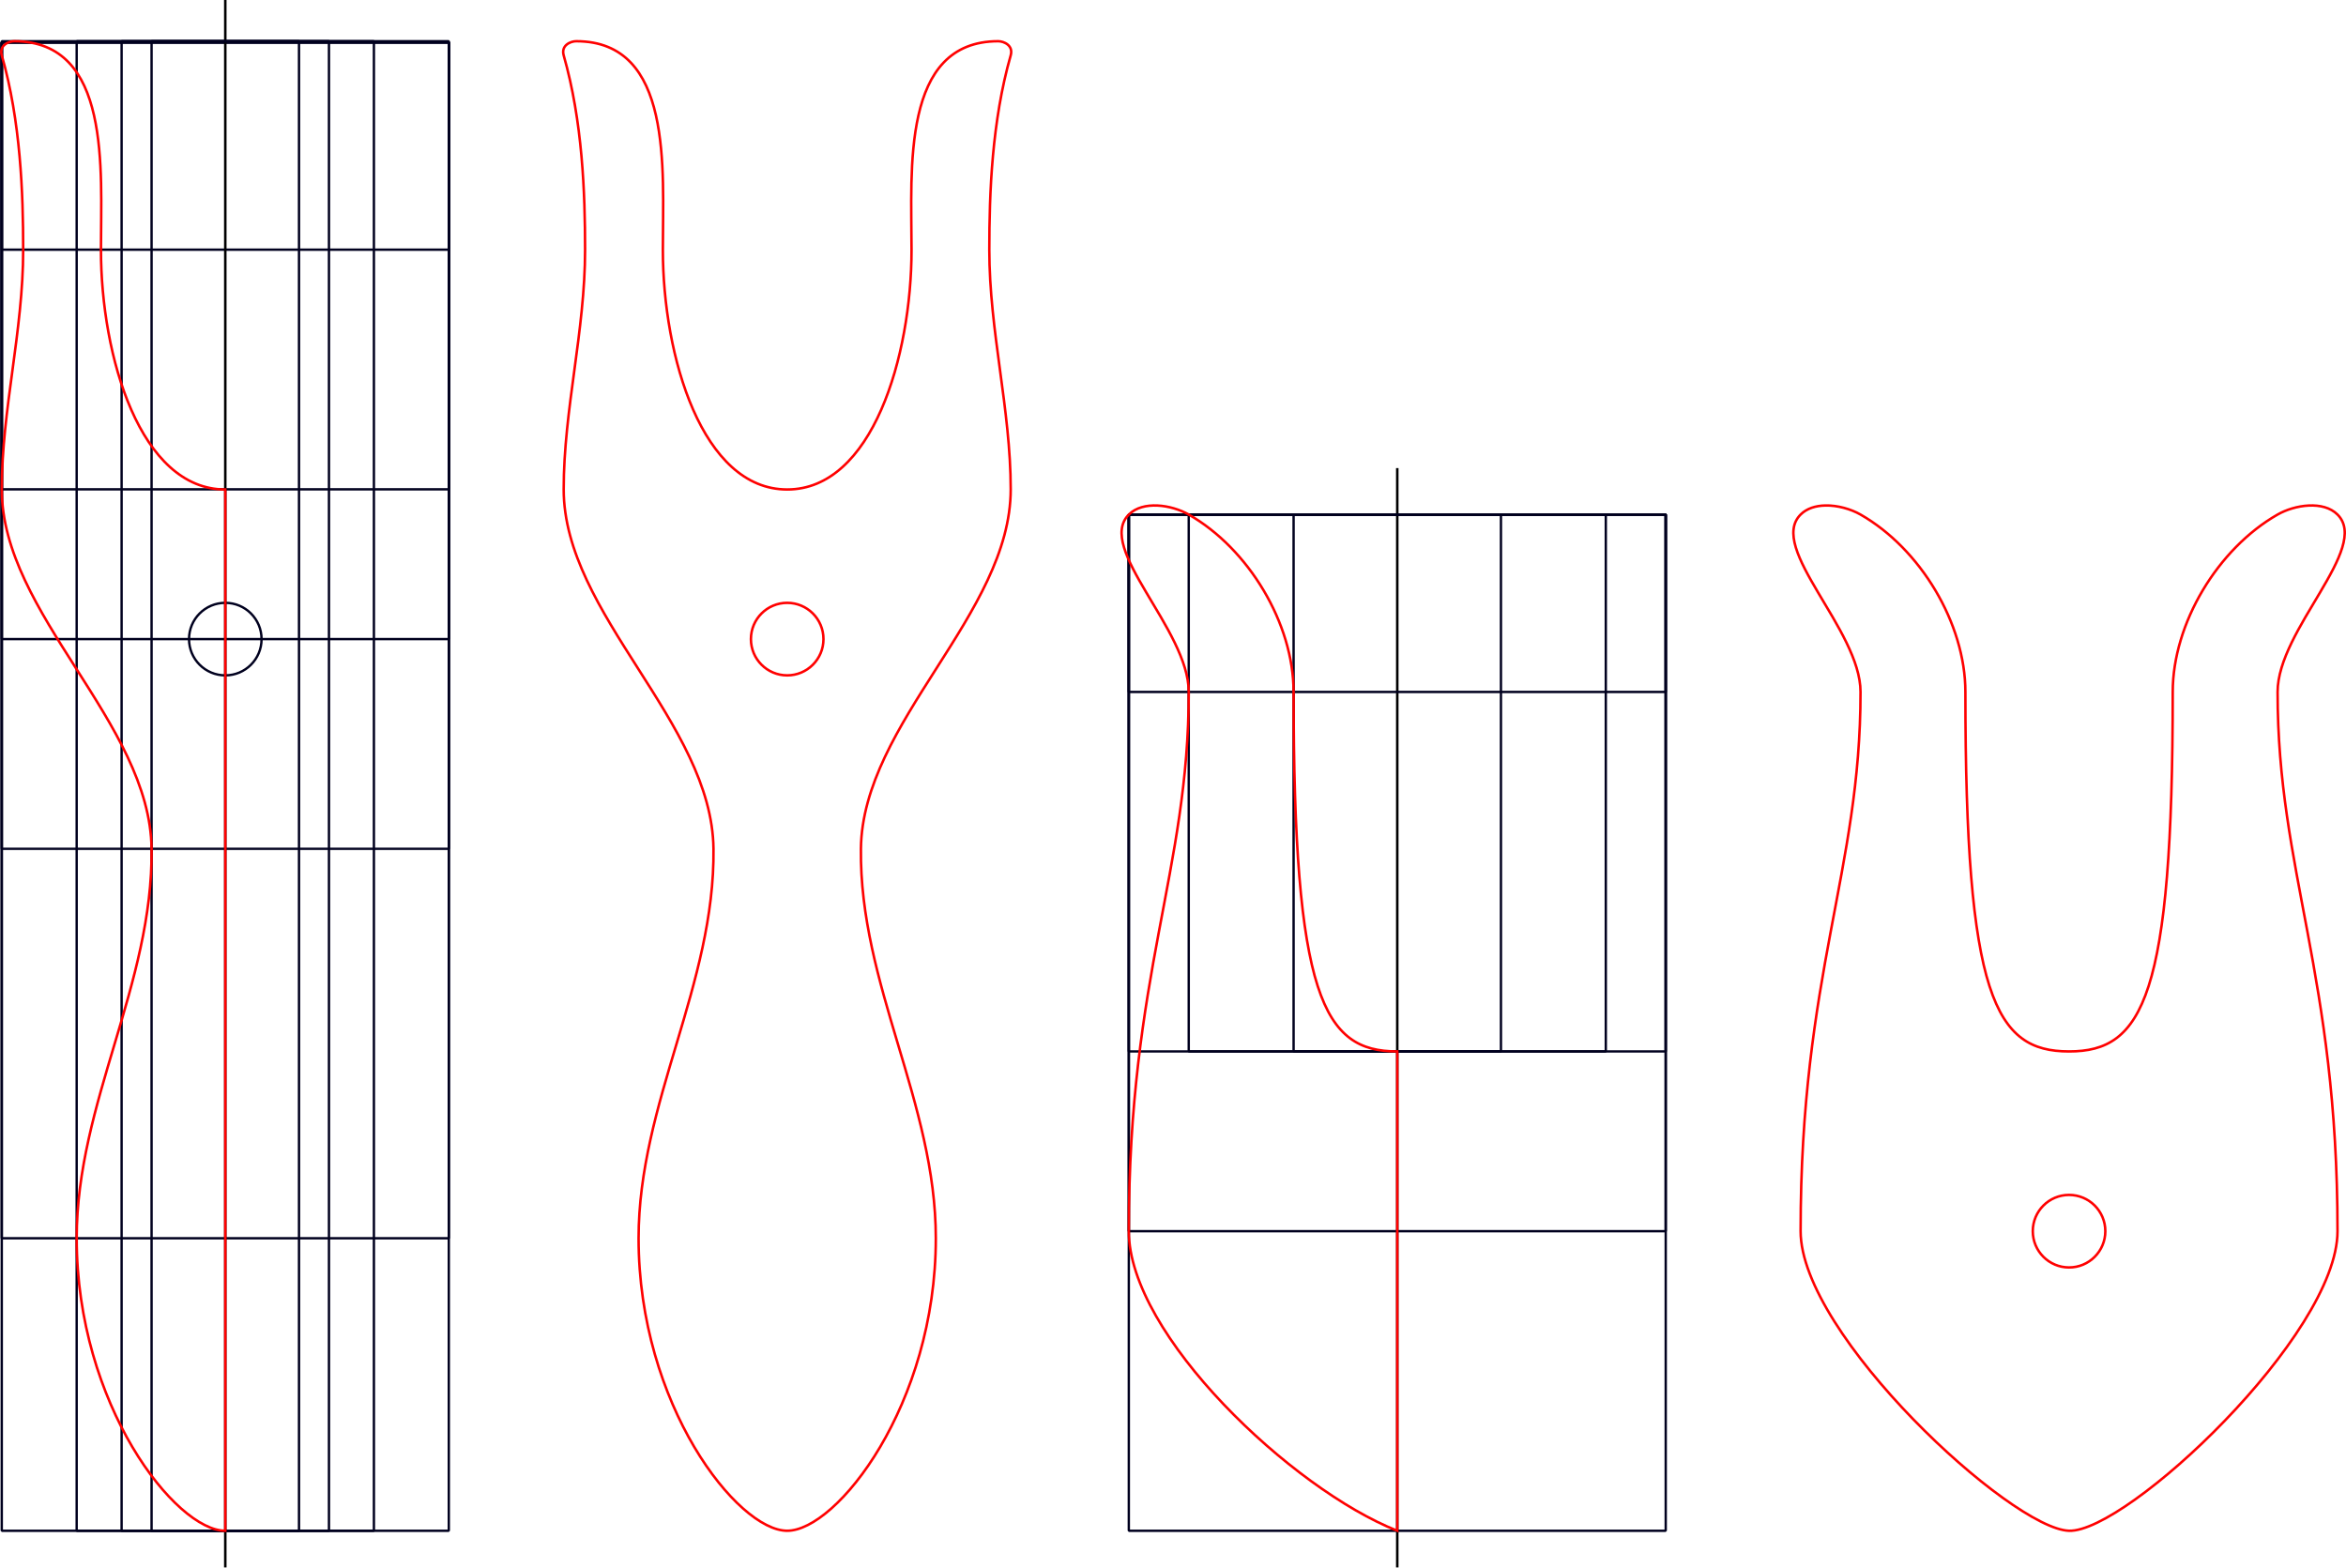
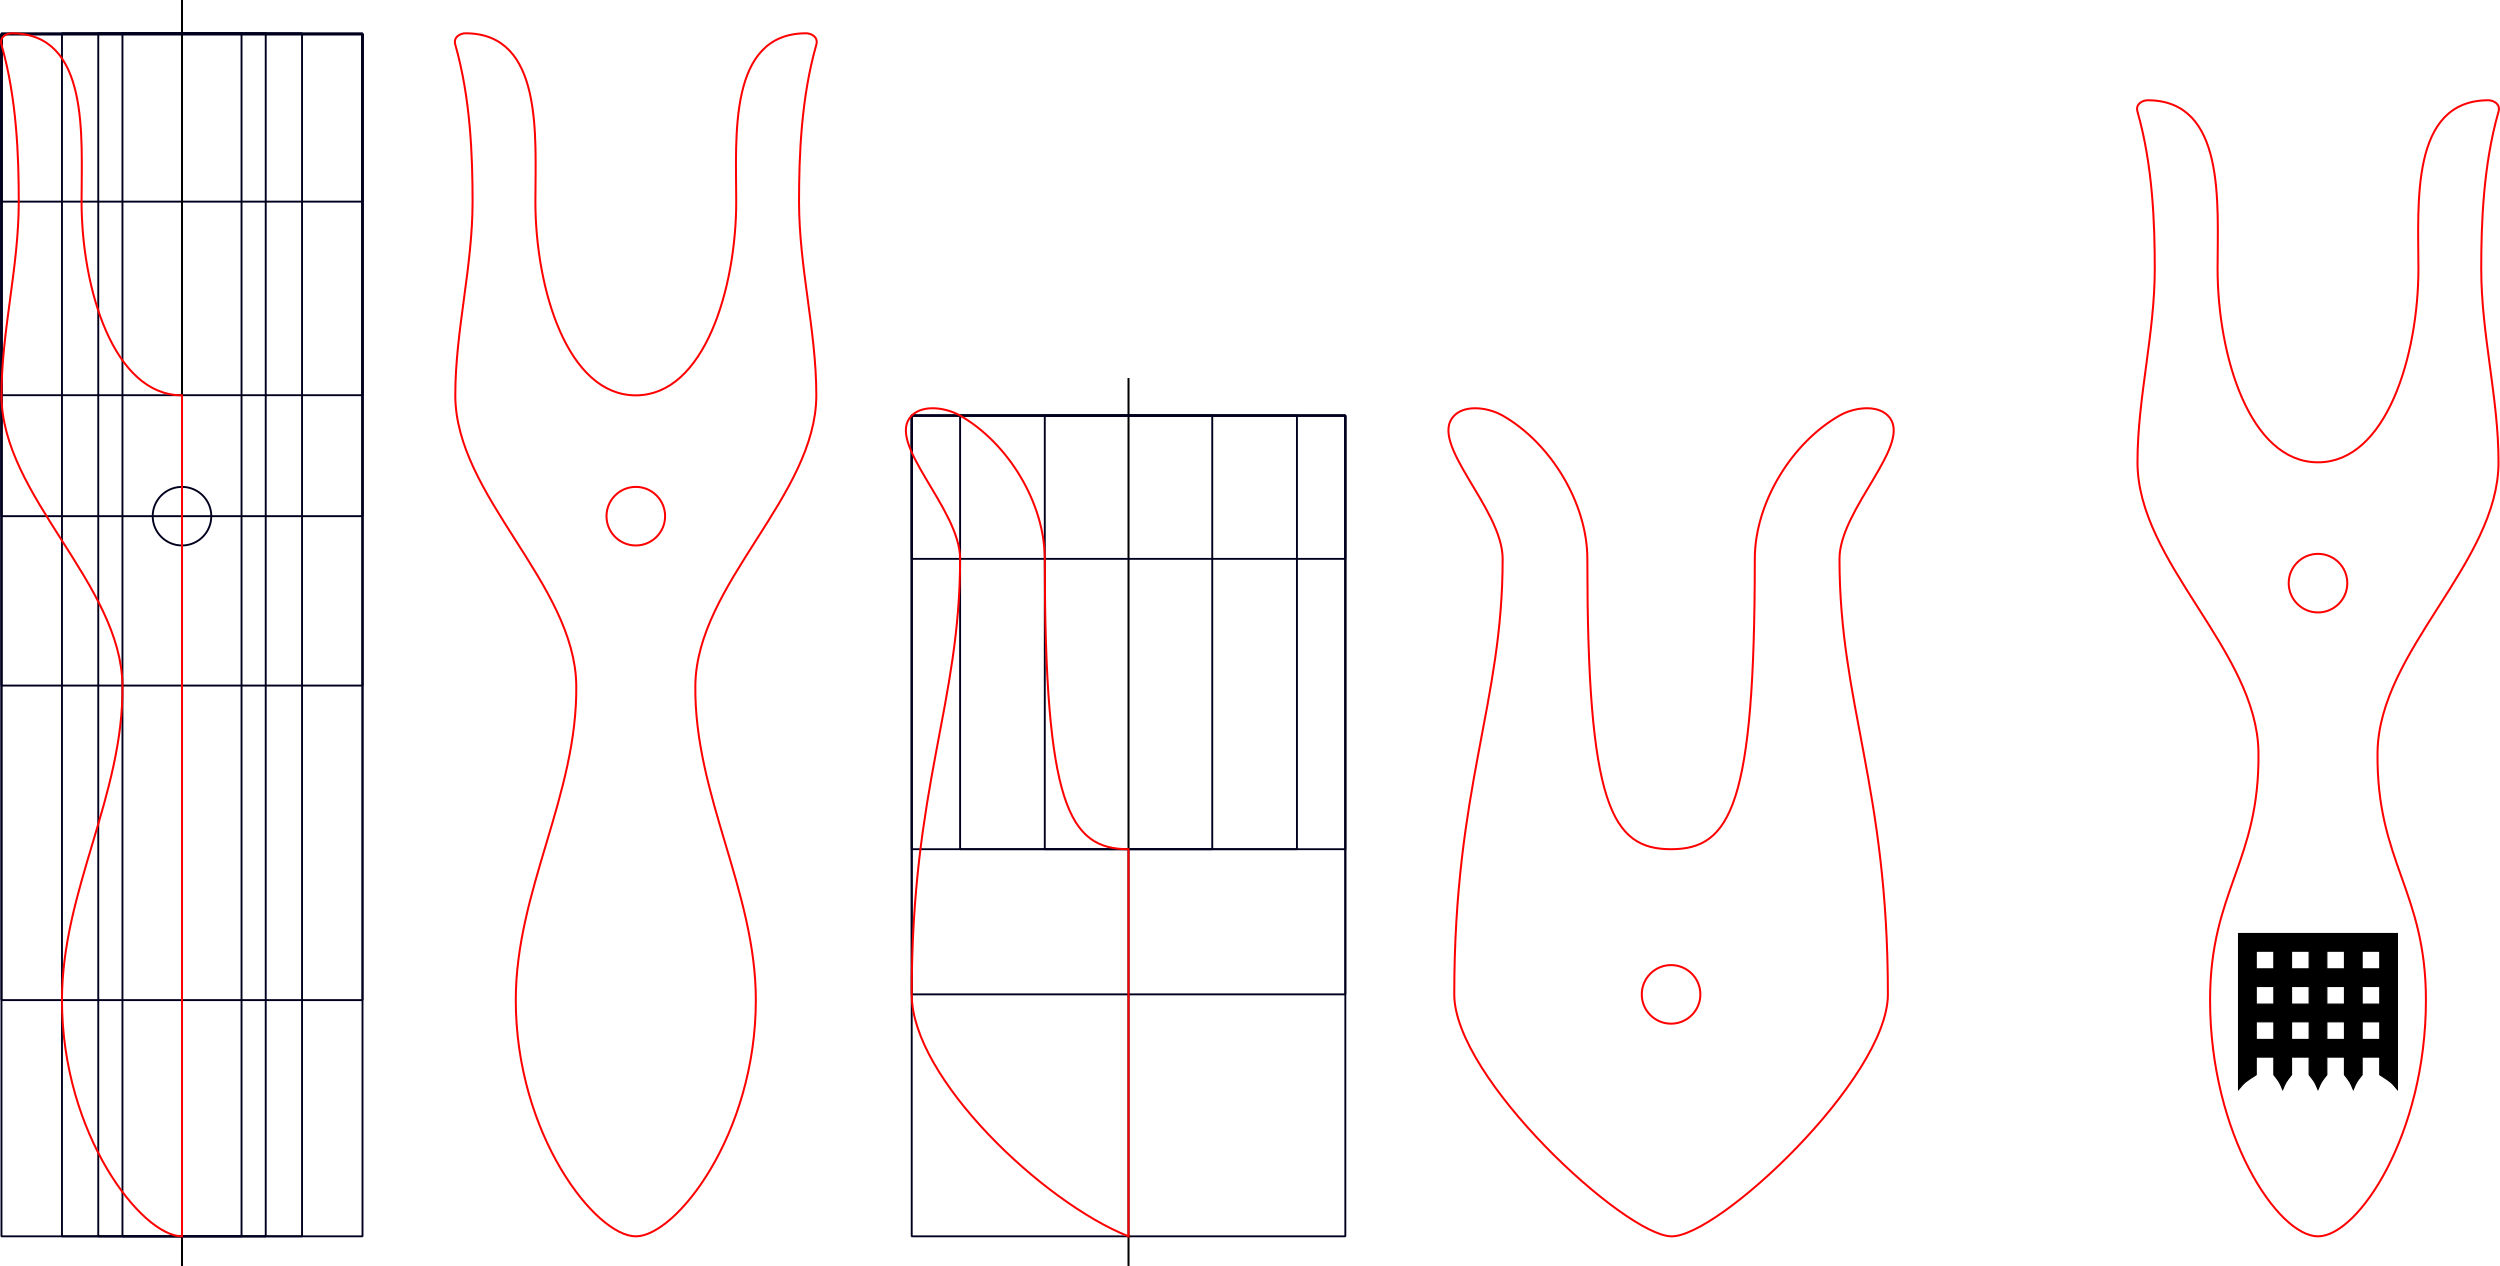
- <svg xmlns="http://www.w3.org/2000/svg" width="9.788in" height="6.54in" viewBox="0 0 248.616 166.121" version="1.1" id="svg8">
+ <svg xmlns="http://www.w3.org/2000/svg" width="12.915in" height="6.54in" viewBox="0 0 328.032 166.121" version="1.1" id="svg8">
  <defs id="defs2" />
  <g id="layer1" transform="translate(-19.71646,-15.02976)">
    <rect style="opacity:1;vector-effect:none;fill:none;fill-opacity:1;fill-rule:nonzero;stroke:#00001e;stroke-width:0.25;stroke-linecap:butt;stroke-linejoin:bevel;stroke-miterlimit:4;stroke-dasharray:none;stroke-dashoffset:0;stroke-opacity:1" id="rect815" width="47.375" height="157.865" x="19.901" y="19.398" />
    <rect y="19.513" x="19.901" height="47.375" width="47.375" id="rect836" style="opacity:1;vector-effect:none;fill:none;fill-opacity:1;fill-rule:nonzero;stroke:#00001e;stroke-width:0.25;stroke-linecap:butt;stroke-linejoin:bevel;stroke-miterlimit:4;stroke-dasharray:none;stroke-dashoffset:0;stroke-opacity:1" />
    <rect style="opacity:1;vector-effect:none;fill:none;fill-opacity:1;fill-rule:nonzero;stroke:#00001e;stroke-width:0.25;stroke-linecap:butt;stroke-linejoin:bevel;stroke-miterlimit:4;stroke-dasharray:none;stroke-dashoffset:0;stroke-opacity:1" id="rect838" width="47.375" height="63.25" x="19.901" y="19.513" />
    <rect y="19.513" x="19.901" height="85.475" width="47.375" id="rect840" style="opacity:1;vector-effect:none;fill:none;fill-opacity:1;fill-rule:nonzero;stroke:#00001e;stroke-width:0.25;stroke-linecap:butt;stroke-linejoin:bevel;stroke-miterlimit:4;stroke-dasharray:none;stroke-dashoffset:0;stroke-opacity:1" />
    <rect style="opacity:1;vector-effect:none;fill:none;fill-opacity:1;fill-rule:nonzero;stroke:#00001e;stroke-width:0.25;stroke-linecap:butt;stroke-linejoin:bevel;stroke-miterlimit:4;stroke-dasharray:none;stroke-dashoffset:0;stroke-opacity:1" id="rect842" width="47.375" height="21.975" x="19.901" y="19.513" />
    <rect style="opacity:1;vector-effect:none;fill:none;fill-opacity:1;fill-rule:nonzero;stroke:#00001e;stroke-width:0.25;stroke-linecap:butt;stroke-linejoin:bevel;stroke-miterlimit:4;stroke-dasharray:none;stroke-dashoffset:0;stroke-opacity:1" id="rect844" width="47.375" height="126.75" x="19.901" y="19.513" />
    <circle style="opacity:1;vector-effect:none;fill:none;fill-opacity:1;fill-rule:nonzero;stroke:#00001e;stroke-width:0.25;stroke-linecap:butt;stroke-linejoin:bevel;stroke-miterlimit:4;stroke-dasharray:none;stroke-dashoffset:0;stroke-opacity:1" id="path846" cx="43.589" cy="82.763" r="3.844" />
    <path style="fill:none;fill-rule:evenodd;stroke:#000000;stroke-width:0.265px;stroke-linecap:butt;stroke-linejoin:miter;stroke-opacity:1" d="M 43.589,15.03 V 181.15" id="path848" />
    <rect y="19.398" x="32.601" height="157.865" width="21.975" id="rect850" style="opacity:1;vector-effect:none;fill:none;fill-opacity:1;fill-rule:nonzero;stroke:#00001e;stroke-width:0.25;stroke-linecap:butt;stroke-linejoin:bevel;stroke-miterlimit:4;stroke-dasharray:none;stroke-dashoffset:0;stroke-opacity:1" />
    <rect style="opacity:1;vector-effect:none;fill:none;fill-opacity:1;fill-rule:nonzero;stroke:#00001e;stroke-width:0.25;stroke-linecap:butt;stroke-linejoin:bevel;stroke-miterlimit:4;stroke-dasharray:none;stroke-dashoffset:0;stroke-opacity:1" id="rect852" width="31.5" height="157.865" x="27.839" y="19.398" />
    <rect y="19.398" x="35.776" height="157.865" width="15.625" id="rect854" style="opacity:1;vector-effect:none;fill:none;fill-opacity:1;fill-rule:nonzero;stroke:#00001e;stroke-width:0.25;stroke-linecap:butt;stroke-linejoin:bevel;stroke-miterlimit:4;stroke-dasharray:none;stroke-dashoffset:0;stroke-opacity:1" />
    <path style="fill:none;fill-rule:evenodd;stroke:#ff0000;stroke-width:0.265;stroke-linecap:butt;stroke-linejoin:miter;stroke-miterlimit:4;stroke-dasharray:none;stroke-opacity:1" d="m 21.225,19.398 c -0.584,0 -1.629,0.434 -1.323,1.501 1.996,6.973 2.268,14.602 2.268,20.589 0,8.648 -2.268,16.933 -2.268,25.4 0,13.228 15.719,24.714 15.875,38.1 0.167,14.394 -7.938,26.893 -7.938,41.275 0,17.657 10.488,31 15.75,31 V 66.907 c -9.013,0 -13.178,-14.087 -13.178,-25.419 0,-8.517 1.102,-22.09 -9.187,-22.09 z" id="path856" />
    <rect y="69.563" x="139.342" height="107.7" width="56.9" id="rect886" style="opacity:1;vector-effect:none;fill:none;fill-opacity:1;fill-rule:nonzero;stroke:#00001e;stroke-width:0.25;stroke-linecap:butt;stroke-linejoin:bevel;stroke-miterlimit:4;stroke-dasharray:none;stroke-dashoffset:0;stroke-opacity:1" />
    <path id="path888" d="M 167.792,64.639 V 181.15" style="fill:none;fill-rule:evenodd;stroke:#000000;stroke-width:0.265px;stroke-linecap:butt;stroke-linejoin:miter;stroke-opacity:1" />
    <rect style="opacity:1;vector-effect:none;fill:none;fill-opacity:1;fill-rule:nonzero;stroke:#00001e;stroke-width:0.25;stroke-linecap:butt;stroke-linejoin:bevel;stroke-miterlimit:4;stroke-dasharray:none;stroke-dashoffset:0;stroke-opacity:1" id="rect890" width="56.9" height="75.95" x="139.342" y="69.563" />
    <rect y="69.563" x="139.342" height="56.9" width="56.9" id="rect892" style="opacity:1;vector-effect:none;fill:none;fill-opacity:1;fill-rule:nonzero;stroke:#00001e;stroke-width:0.25;stroke-linecap:butt;stroke-linejoin:bevel;stroke-miterlimit:4;stroke-dasharray:none;stroke-dashoffset:0;stroke-opacity:1" />
    <rect style="opacity:1;vector-effect:none;fill:none;fill-opacity:1;fill-rule:nonzero;stroke:#00001e;stroke-width:0.25;stroke-linecap:butt;stroke-linejoin:bevel;stroke-miterlimit:4;stroke-dasharray:none;stroke-dashoffset:0;stroke-opacity:1" id="rect894" width="21.975" height="56.9" x="156.804" y="69.563" />
    <rect style="opacity:1;vector-effect:none;fill:none;fill-opacity:1;fill-rule:nonzero;stroke:#00001e;stroke-width:0.25;stroke-linecap:butt;stroke-linejoin:bevel;stroke-miterlimit:4;stroke-dasharray:none;stroke-dashoffset:0;stroke-opacity:1" id="rect896" width="44.2" height="56.9" x="145.692" y="69.563" />
    <rect style="opacity:1;vector-effect:none;fill:none;fill-opacity:1;fill-rule:nonzero;stroke:#00001e;stroke-width:0.25;stroke-linecap:butt;stroke-linejoin:bevel;stroke-miterlimit:4;stroke-dasharray:none;stroke-dashoffset:0;stroke-opacity:1" id="rect898" width="56.9" height="18.8" x="139.342" y="69.563" />
    <path style="fill:none;fill-rule:evenodd;stroke:#ff0000;stroke-width:0.265px;stroke-linecap:butt;stroke-linejoin:miter;stroke-opacity:1" d="m 156.804,88.363 c 0,-7.28 -4.79,-15.193 -11.112,-18.8 -1.838,-1.049 -4.853,-1.497 -6.35,0 -3.544,3.544 6.35,12.186 6.35,18.8 0,19.069 -6.35,29.84 -6.35,57.15 0,10.989 17.3,27.345 28.45,31.75 v -50.8 c -7.843,0 -10.988,-5.784 -10.988,-38.1 z" id="path902" />
    <path style="fill:none;fill-rule:evenodd;stroke:#ff0000;stroke-width:0.265px;stroke-linecap:butt;stroke-linejoin:miter;stroke-opacity:1" d="m 213.146,68.603 c -1.01,0.023 -1.955,0.305 -2.61,0.96 -3.544,3.544 6.35,12.185 6.35,18.8 0,19.069 -6.35,29.84 -6.35,57.15 0,10.989 22.32,31.561 28.45,31.75 6.13,0.189 28.45,-20.761 28.45,-31.75 0,-27.31 -6.35,-38.081 -6.35,-57.15 0,-6.614 9.894,-15.256 6.35,-18.8 -1.497,-1.497 -4.512,-1.049 -6.35,0 -6.323,3.607 -11.113,11.52 -11.113,18.8 0,32.316 -3.144,38.1 -10.987,38.1 -7.843,0 -10.987,-5.784 -10.987,-38.1 0,-7.28 -4.79,-15.192 -11.113,-18.8 -1.034,-0.59 -2.441,-0.99 -3.74,-0.96 z m 25.84,73.066 c 2.123,3e-5 3.844,1.721 3.844,3.844 -4e-5,2.123 -1.721,3.844 -3.844,3.844 -2.123,-3e-5 -3.844,-1.721 -3.844,-3.844 3e-5,-2.123 1.721,-3.844 3.844,-3.844 z" id="path908" />
    <path style="fill:none;fill-rule:evenodd;stroke:#ff0000;stroke-width:0.265;stroke-linecap:butt;stroke-linejoin:miter;stroke-miterlimit:4;stroke-dasharray:none;stroke-opacity:1" d="m 80.774,19.398 c -0.584,0 -1.629,0.434 -1.323,1.501 1.996,6.973 2.268,14.602 2.268,20.588 0,8.648 -2.268,16.933 -2.268,25.4 0,13.228 15.719,24.714 15.875,38.1 0.167,14.394 -7.938,26.893 -7.938,41.275 0,17.657 10.488,31 15.75,31 5.262,0 15.75,-13.343 15.75,-31 0,-14.382 -8.105,-26.881 -7.938,-41.275 0.156,-13.386 15.875,-24.872 15.875,-38.1 0,-8.467 -2.268,-16.752 -2.268,-25.4 0,-5.986 0.272,-13.615 2.268,-20.588 0.305,-1.067 -0.739,-1.501 -1.323,-1.501 -10.289,0 -9.187,13.573 -9.187,22.09 0,11.332 -4.164,25.419 -13.177,25.419 -9.013,0 -13.177,-14.087 -13.177,-25.419 0,-8.517 1.102,-22.09 -9.187,-22.09 z m 22.364,59.521 a 3.844,3.844 0 0 1 3.844,3.844 3.844,3.844 0 0 1 -3.844,3.844 3.844,3.844 0 0 1 -3.844,-3.844 3.844,3.844 0 0 1 3.844,-3.844 z" id="path839" />
+     <path id="path837" d="m 301.512,28.186 c -0.584,0 -1.629,0.434 -1.323,1.501 1.996,6.973 2.268,14.602 2.268,20.588 0,8.648 -2.268,16.933 -2.268,25.4 0,13.228 15.719,24.714 15.875,38.1 0.167,14.394 -6.35,18.105 -6.35,32.487 0,17.657 8.901,31 14.162,31 5.262,0 14.162,-13.343 14.162,-31 0,-14.382 -6.517,-18.093 -6.35,-32.487 0.156,-13.386 15.875,-24.872 15.875,-38.1 0,-8.467 -2.268,-16.752 -2.268,-25.4 0,-5.986 0.272,-13.615 2.268,-20.588 0.305,-1.067 -0.739,-1.501 -1.323,-1.501 -10.289,0 -9.187,13.573 -9.187,22.09 0,11.332 -4.164,25.419 -13.177,25.419 -9.013,0 -13.177,-14.087 -13.177,-25.419 0,-8.517 1.102,-22.09 -9.187,-22.09 z m 22.364,59.521 c 2.123,2.7e-5 3.844,1.721 3.844,3.844 -3e-5,2.123 -1.721,3.844 -3.844,3.844 -2.123,-3.3e-5 -3.844,-1.721 -3.844,-3.844 3e-5,-2.123 1.721,-3.844 3.844,-3.844 z" style="fill:none;fill-rule:evenodd;stroke:#ff0000;stroke-width:0.265;stroke-linecap:butt;stroke-linejoin:miter;stroke-miterlimit:4;stroke-dasharray:none;stroke-opacity:1" />
+     <path style="fill:#000000;fill-opacity:1;stroke:#000000;stroke-width:0.154" d="m 313.452,137.529 v 18.53 1.93 c 0.811,-0.965 0.811,-0.965 2.316,-1.93 v -2.316 h 2.316 v 2.316 c 0.753,0.965 0.753,0.965 1.158,1.93 0.405,-0.965 0.405,-0.965 1.158,-1.93 v -2.316 h 2.316 v 2.316 c 0.753,0.965 0.753,0.965 1.158,1.93 0.405,-0.965 0.405,-0.965 1.158,-1.93 v -2.316 h 2.316 v 2.316 c 0.753,0.965 0.753,0.965 1.158,1.93 0.405,-0.965 0.405,-0.965 1.158,-1.93 v -2.316 h 2.316 v 2.316 c 1.506,0.965 1.506,0.965 2.316,1.93 v -1.93 -18.53 h -10.423 z m 2.316,2.316 h 2.316 v 2.316 h -2.316 z m 4.633,0 h 2.316 v 2.316 h -2.316 z m 4.633,0 h 2.316 v 2.316 h -2.316 z m 4.633,0 h 2.316 v 2.316 h -2.316 z m -13.898,4.633 h 2.316 v 2.316 h -2.316 z m 4.633,0 h 2.316 v 2.316 h -2.316 z m 4.633,0 h 2.316 v 2.316 h -2.316 z m 4.633,0 h 2.316 v 2.316 h -2.316 z m -13.898,4.633 h 2.316 v 2.316 h -2.316 z m 4.633,0 h 2.316 v 2.316 h -2.316 z m 4.633,0 h 2.316 v 2.316 h -2.316 z m 4.633,0 h 2.316 v 2.316 h -2.316 z" id="path985" />
  </g>
</svg>
